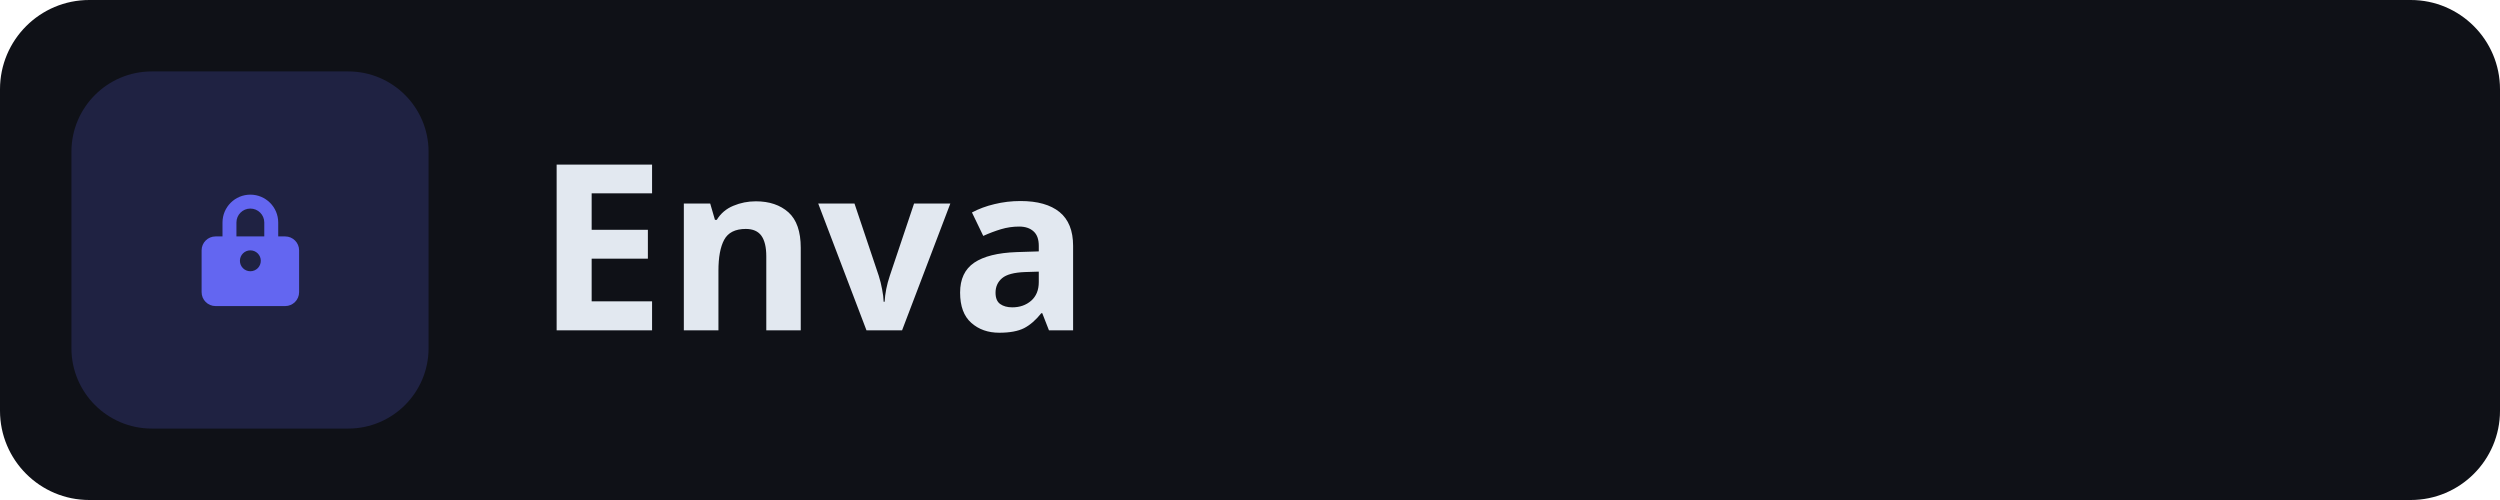
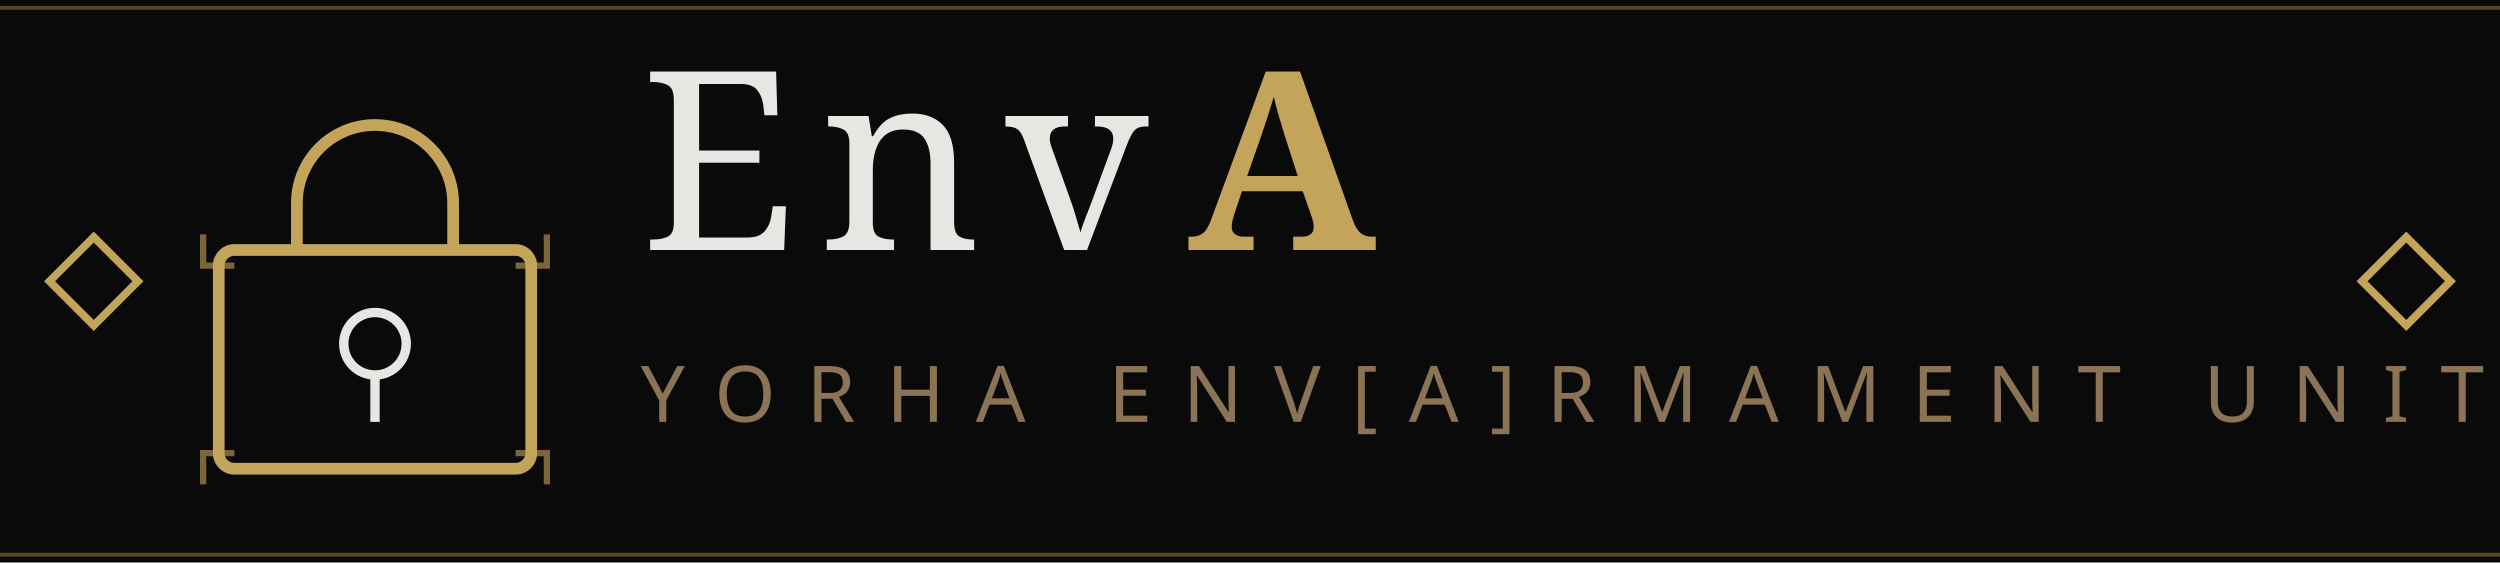
- <svg xmlns="http://www.w3.org/2000/svg" viewBox="0 0 280 56" fill="none" aria-label="Enva">
-   <rect width="280" height="56" rx="10" fill="#0f1117" />
-   <g transform="translate(8 8)">
-     <rect width="40" height="40" rx="9" fill="#6366f1" fill-opacity="0.2" />
-     <path fill="#6366f1" transform="translate(6 6) scale(0.78)" d="M18 10a4 4 0 0 0-4 4v2h-1a2 2 0 0 0-2 2v6a2 2 0 0 0 2 2h10a2 2 0 0 0 2-2v-6a2 2 0 0 0-2-2h-1v-2a4 4 0 0 0-4-4zm-2 4a2 2 0 1 1 4 0v2h-4v-2zm2 7a1.5 1.5 0 1 1 0-3 1.5 1.5 0 0 1 0 3z" />
+ <svg xmlns="http://www.w3.org/2000/svg" viewBox="0 0 320 72" fill="none" aria-label="Enva">
+   <rect width="320" height="72" fill="#0a0a0a" />
+   <rect x="8" y="32" width="8" height="8" transform="rotate(45 12 36)" fill="none" stroke="#c4a35a" stroke-width="1" />
+   <g transform="translate(24 12)">
+     <rect x="4" y="20" width="40" height="28" rx="2" fill="none" stroke="#c4a35a" stroke-width="1.5" />
+     <path d="M14 20V14a10 10 0 0 1 20 0v6" fill="none" stroke="#c4a35a" stroke-width="1.5" />
+     <circle cx="24" cy="32" r="4" fill="none" stroke="#e8e6e3" stroke-width="1.2" />
+     <line x1="24" y1="36" x2="24" y2="42" stroke="#e8e6e3" stroke-width="1.2" />
+     <path d="M2 18 L2 22 L6 22" fill="none" stroke="#c4a35a" stroke-width="0.8" opacity="0.6" />
+     <path d="M46 18 L46 22 L42 22" fill="none" stroke="#c4a35a" stroke-width="0.8" opacity="0.6" />
+     <path d="M2 50 L2 46 L6 46" fill="none" stroke="#c4a35a" stroke-width="0.8" opacity="0.6" />
+     <path d="M46 50 L46 46 L42 46" fill="none" stroke="#c4a35a" stroke-width="0.8" opacity="0.6" />
  </g>
-   <text x="60" y="37" fill="#e2e8f0" font-family="system-ui,Segoe UI,sans-serif" font-size="26" font-weight="600">Enva</text>
+   <text x="82" y="32" fill="#e8e6e3" font-family="'EB Garamond',Georgia,serif" font-size="32" font-weight="500" letter-spacing="3">Env</text>
+   <text x="152" y="32" fill="#c4a35a" font-family="'EB Garamond',Georgia,serif" font-size="32" font-weight="600" letter-spacing="3">A</text>
+   <text x="82" y="54" fill="#8b7355" font-family="'Jost',system-ui,sans-serif" font-size="10" font-weight="400" letter-spacing="4" text-transform="uppercase">YORHA ENV[A]RMAMENT UNIT</text>
+   <rect x="304" y="32" width="8" height="8" transform="rotate(45 308 36)" fill="none" stroke="#c4a35a" stroke-width="1" />
+   <line x1="0" y1="1" x2="320" y2="1" stroke="#c4a35a" stroke-width="0.5" opacity="0.4" />
+   <line x1="0" y1="71" x2="320" y2="71" stroke="#c4a35a" stroke-width="0.5" opacity="0.4" />
</svg>
